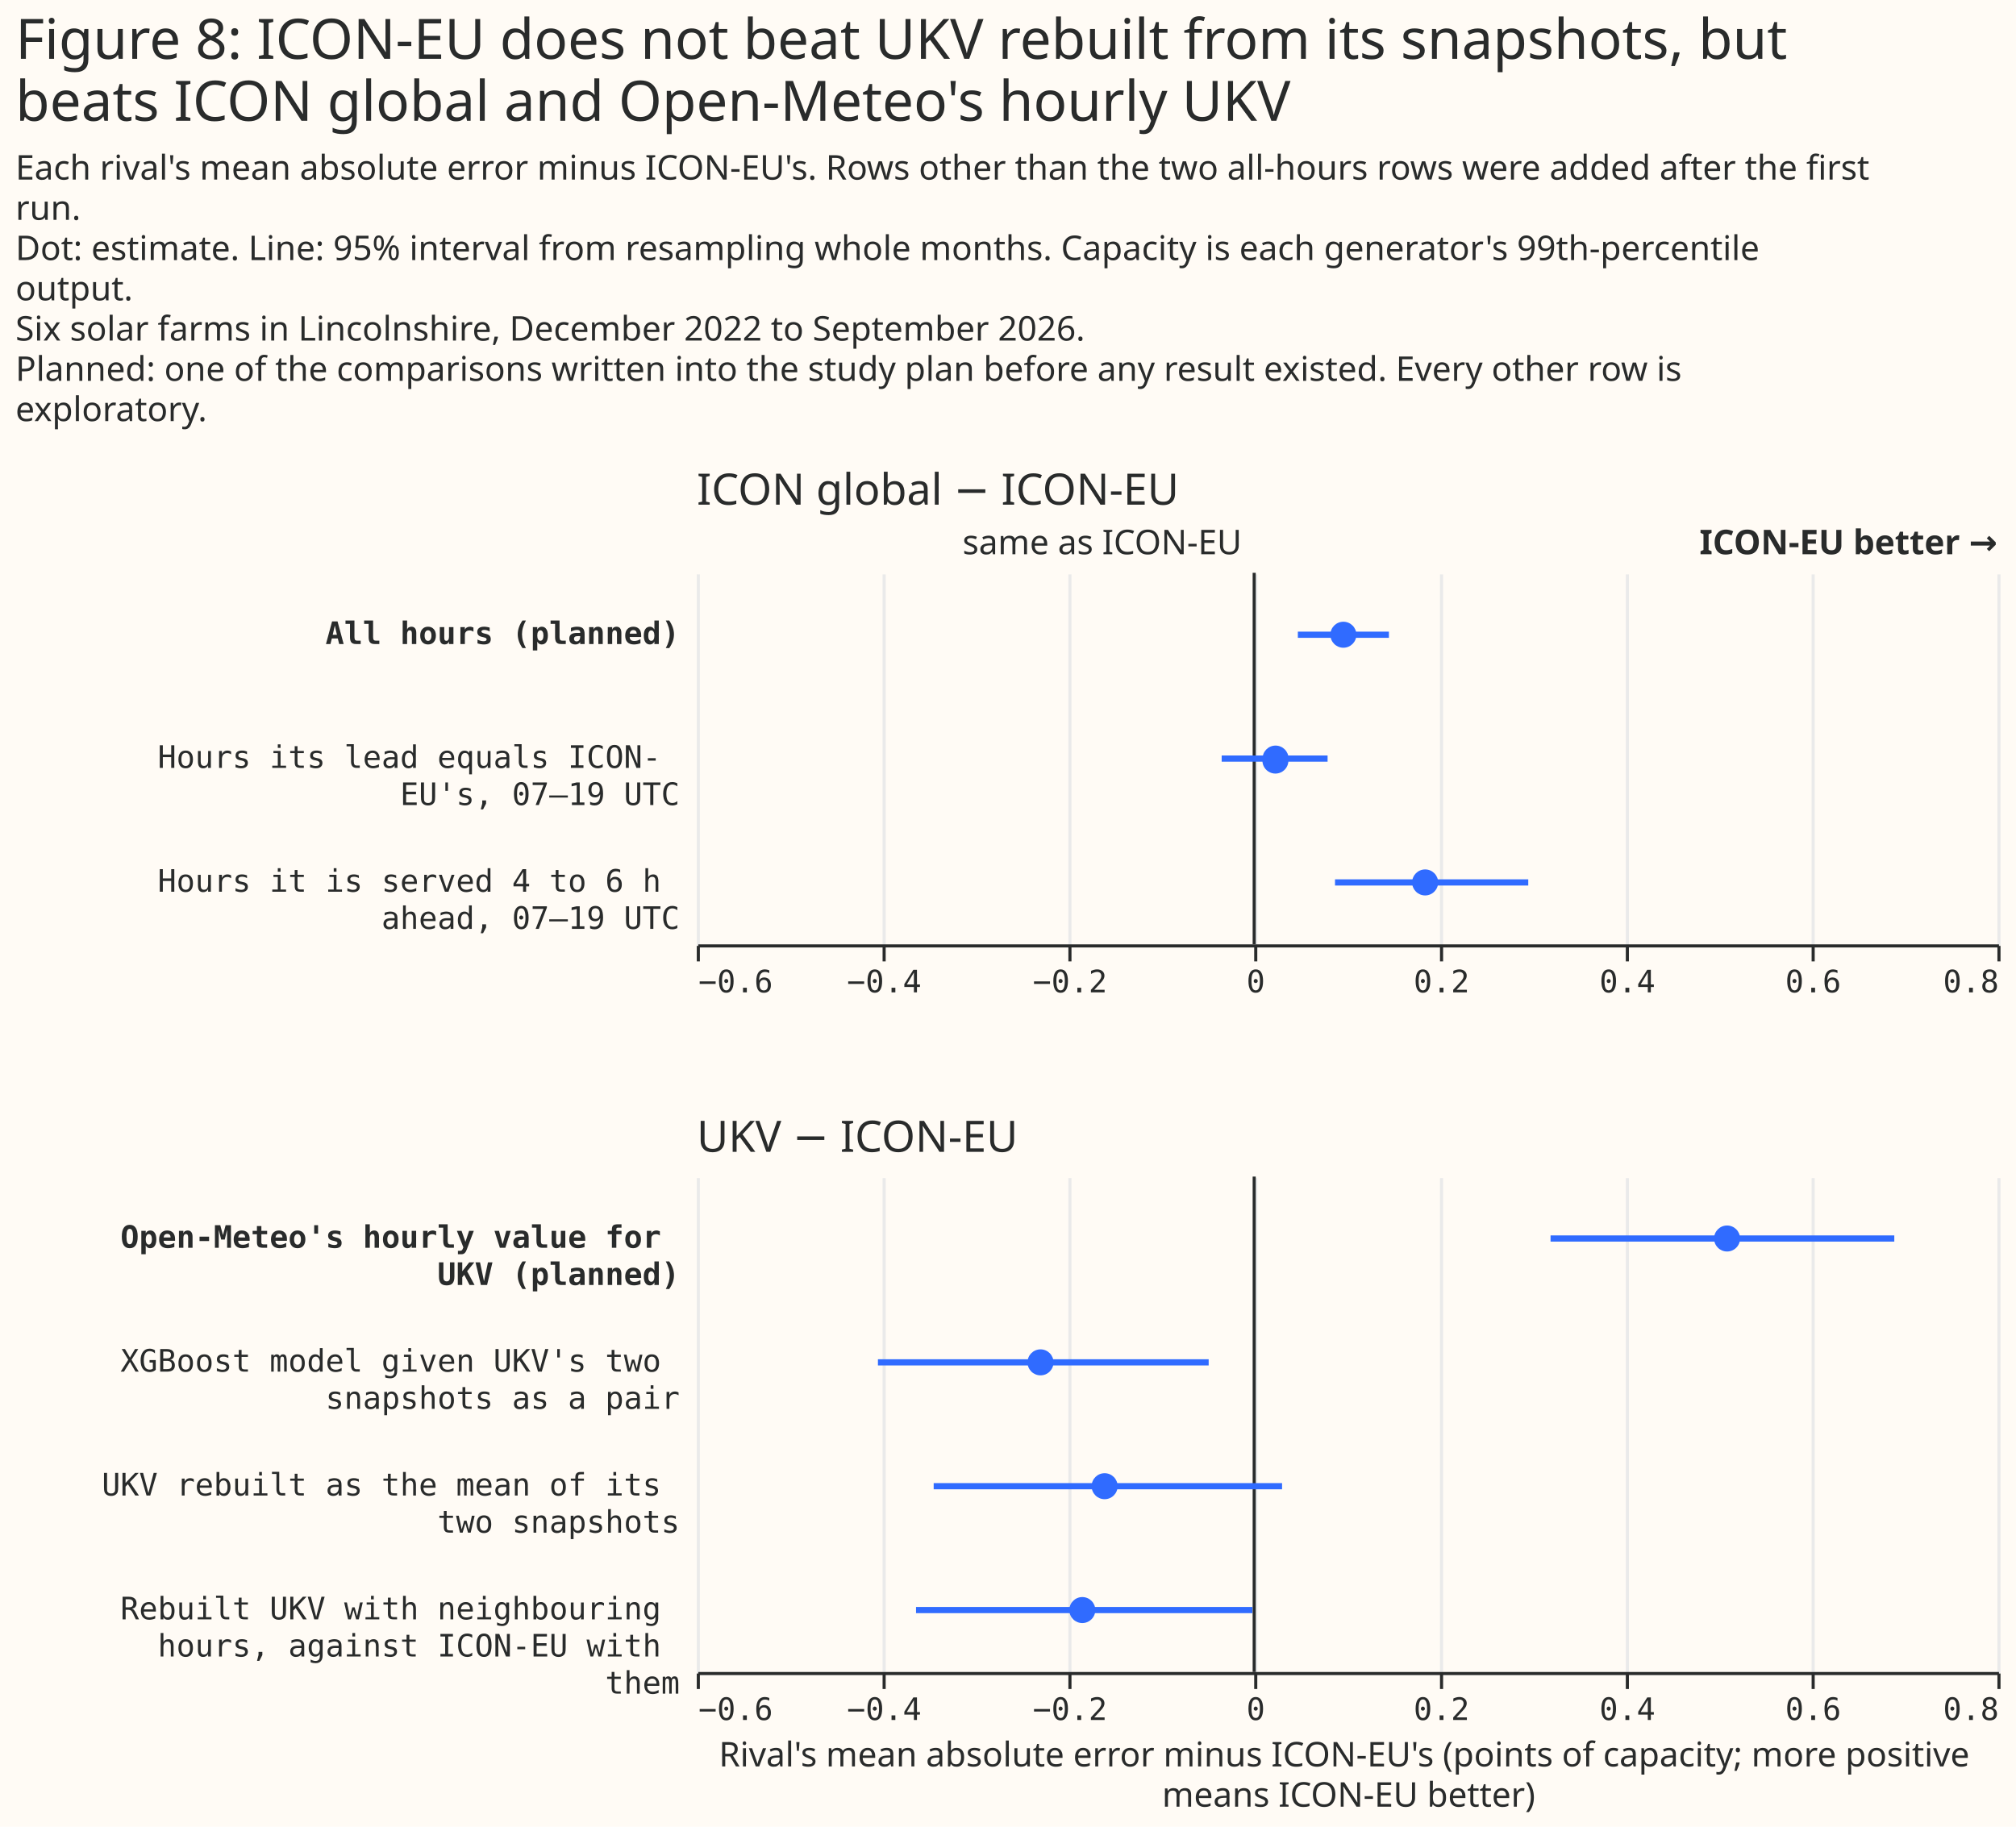
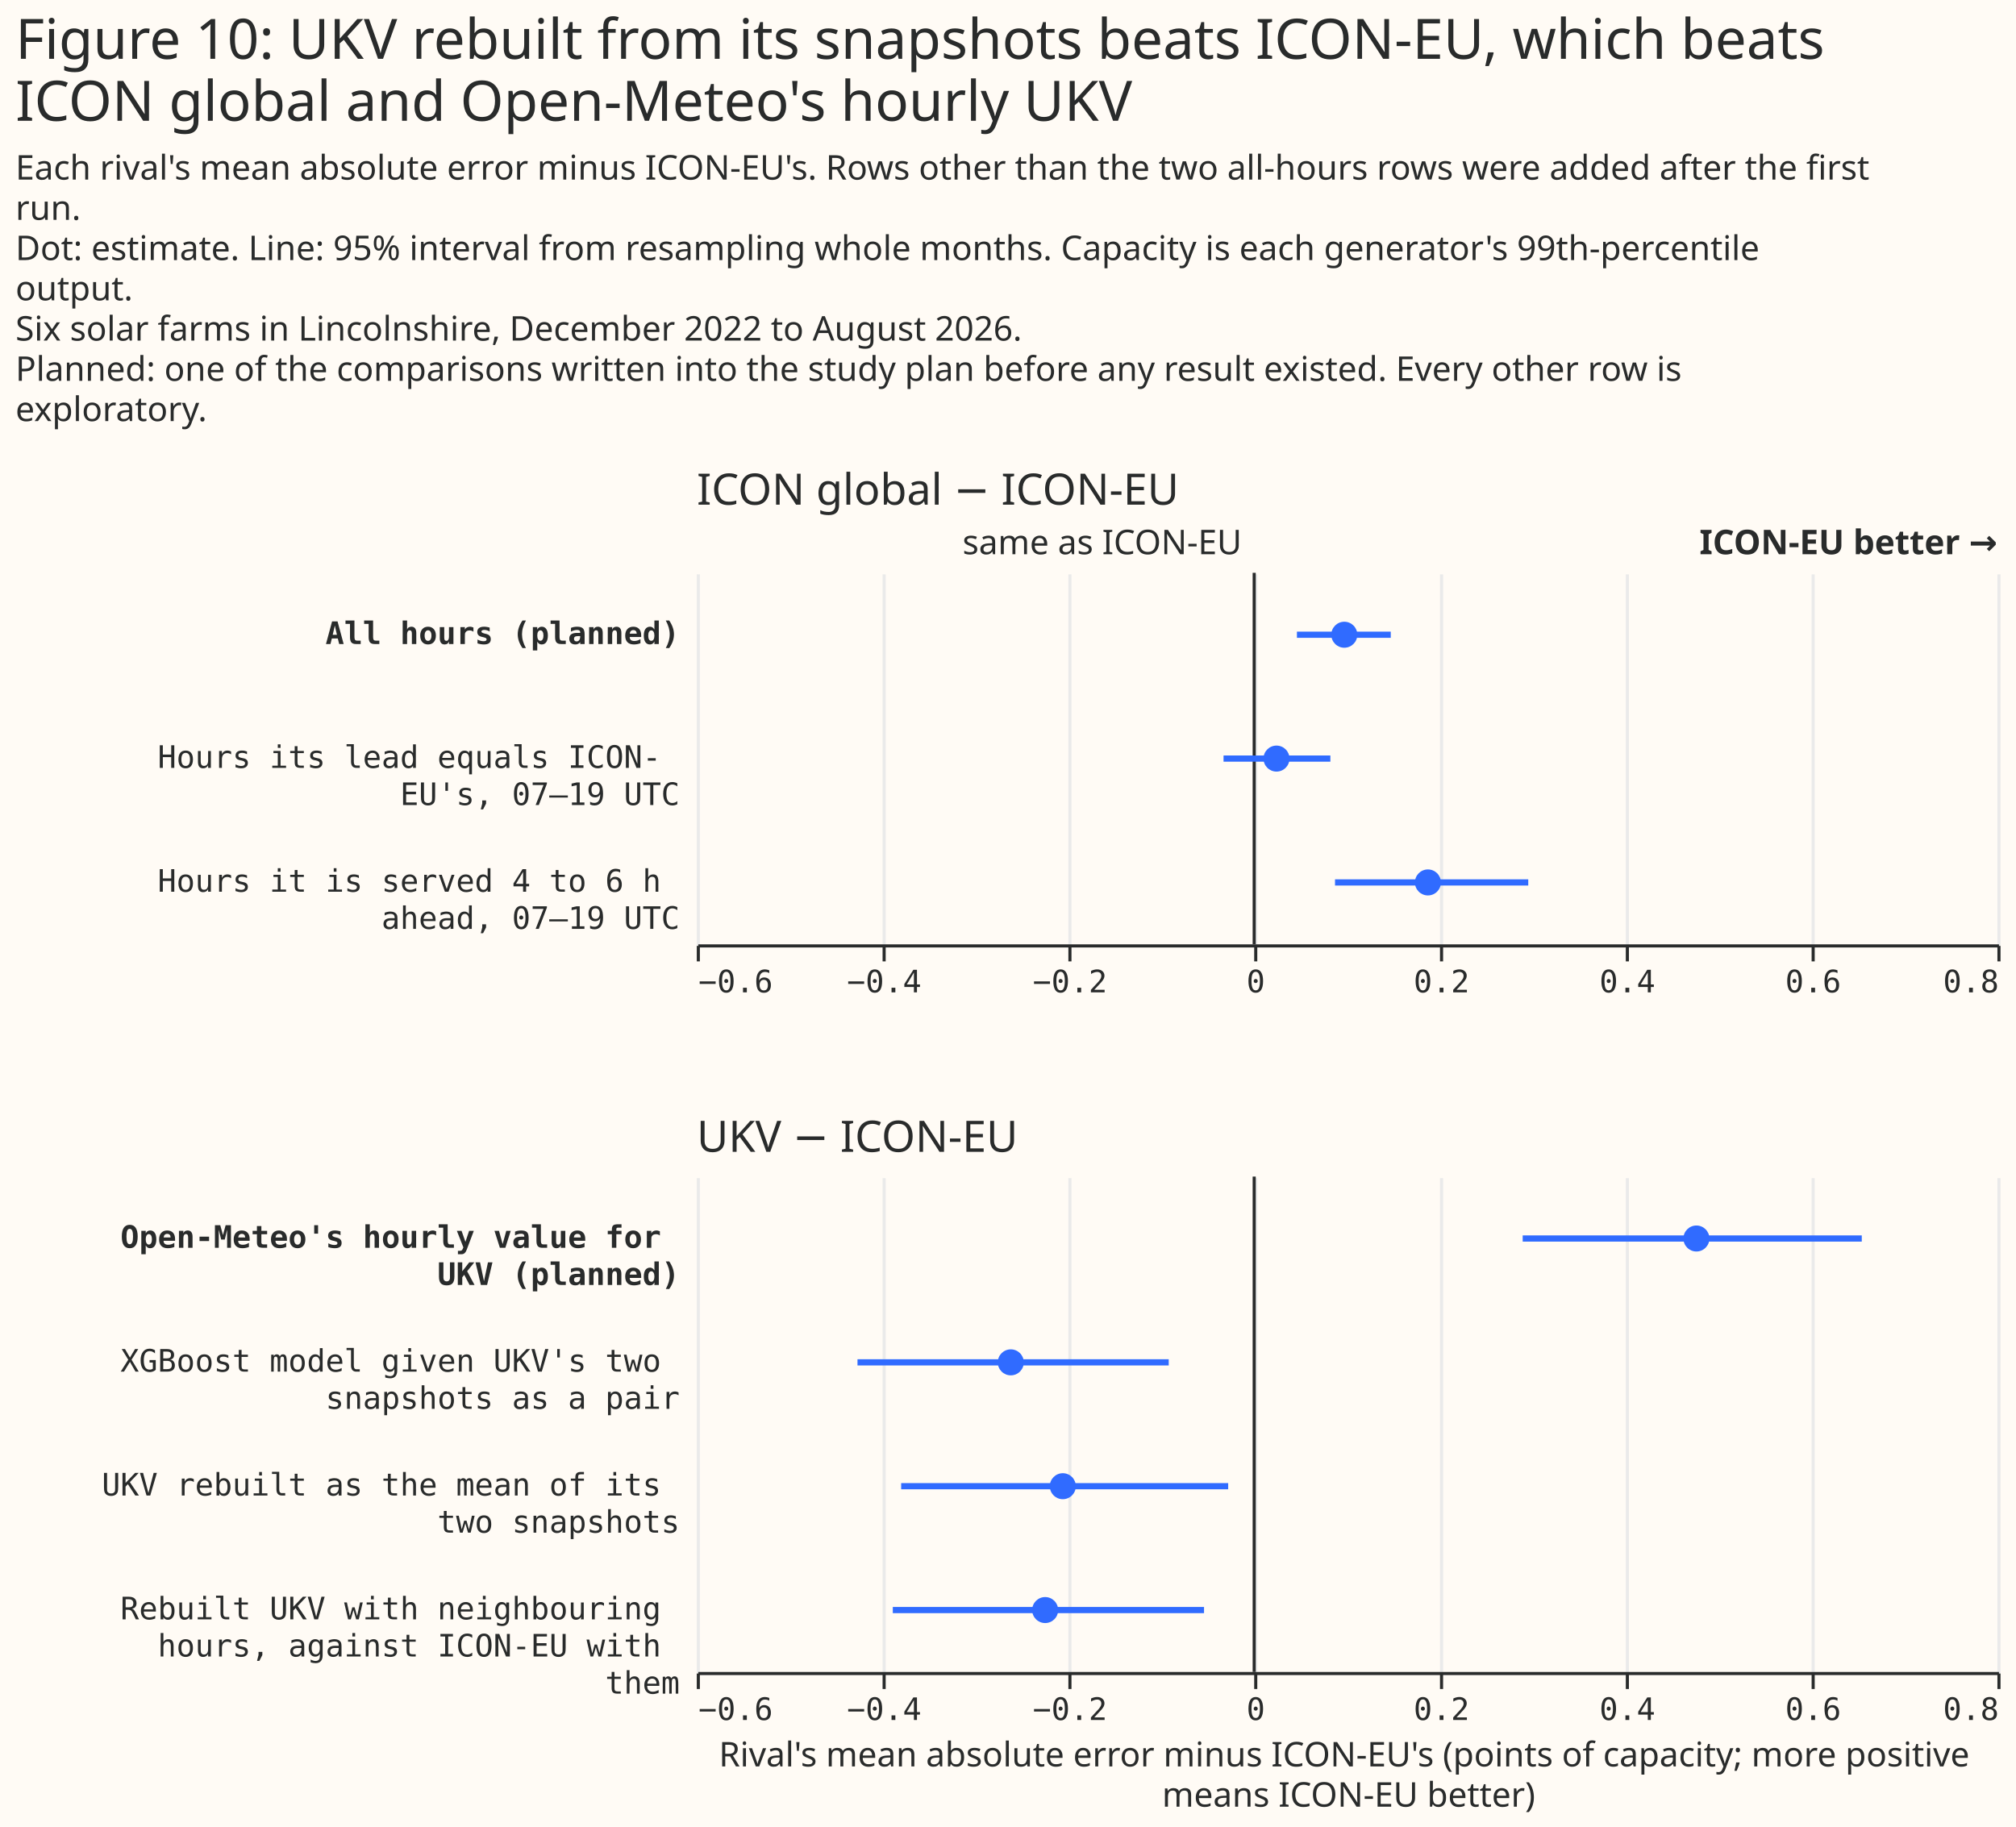
<svg xmlns="http://www.w3.org/2000/svg" width="651" height="590" class="marks" viewBox="0 0 651 590">
  <path fill="#fffbf5" d="M0 0h651v590H0z" />
  <g fill="none" stroke-miterlimit="10" aria-roledescription="group mark container" class="mark-group role-frame root">
    <path d="M225 185h420z" aria-hidden="true" class="background" />
    <g aria-roledescription="group mark container" class="mark-group role-scope concat_0_group">
      <path fill="#fffbf5" d="M225 185h420v120H225Z" aria-hidden="true" class="background" />
      <g aria-hidden="true" class="mark-group role-axis">
        <path stroke="#eaeaea" d="M225.5 305.5v-120m60 120v-120m60 120v-120m60 120v-120m60 120v-120m60 120v-120m60 120v-120m60 120v-120" class="mark-rule role-axis-grid" pointer-events="none" />
      </g>
      <g aria-label="X-axis for a linear scale with values from −0.6 to 0.8" aria-roledescription="axis" class="mark-group role-axis" pointer-events="none">
        <path stroke="#292b2b" d="M225.5 305.5v5m60-5v5m60-5v5m60-5v5m60-5v5m60-5v5m60-5v5m60-5v5" class="mark-rule role-axis-tick" />
        <g fill="#292b2b" class="mark-text role-axis-label" font-family="Matter Semi Mono, Roboto Mono, monospace" font-size="10">
          <text transform="translate(225.5 320.5)">−0.6</text>
          <text text-anchor="middle" transform="translate(285.5 320.5)">−0.4</text>
          <text text-anchor="middle" transform="translate(345.5 320.5)">−0.2</text>
          <text text-anchor="middle" transform="translate(405.5 320.5)">0</text>
          <text text-anchor="middle" transform="translate(465.5 320.5)">0.2</text>
          <text text-anchor="middle" transform="translate(525.5 320.5)">0.4</text>
          <text text-anchor="middle" transform="translate(585.5 320.5)">0.6</text>
          <text text-anchor="end" transform="translate(645.5 320.5)">0.8</text>
        </g>
        <path stroke="#292b2b" d="M225.5 305.5h420" class="mark-rule role-axis-domain" />
      </g>
      <g aria-label="Y-axis for a discrete scale with 3 values: All hours (planned), Hours its lead equals ICON-EU's, 07–19 UTC, Hours it is served 4 to 6 h ahead, 07–19 UTC" aria-roledescription="axis" class="mark-group role-axis">
        <g fill="#292b2b" class="mark-text role-axis-label" font-family="Matter Semi Mono, Roboto Mono, monospace" font-size="10" pointer-events="none" text-anchor="end">
          <text font-weight="bold" transform="translate(219.5 208)">All hours (planned)</text>
          <text transform="translate(219.5 248)">
            <tspan>Hours its lead equals ICON-</tspan>
            <tspan x="0" dy="12">EU's, 07–19 UTC</tspan>
          </text>
          <text transform="translate(219.5 288)">
            <tspan>Hours it is served 4 to 6 h</tspan>
            <tspan x="0" dy="12">ahead, 07–19 UTC</tspan>
          </text>
        </g>
      </g>
      <g aria-roledescription="rule mark container" class="mark-rule role-mark concat_0_layer_0_marks">
        <path stroke="#292b2b" d="M405 185v120" aria-label="x: 0" aria-roledescription="rule mark" />
      </g>
      <g aria-roledescription="text mark container" class="mark-text role-mark concat_0_layer_1_marks">
        <text fill="#292b2b" aria-label="x: 0" aria-roledescription="text mark" font-family="Matter XH, DM Sans, sans-serif" font-size="11" text-anchor="end" transform="translate(401 179)">same as ICON-EU</text>
      </g>
      <g aria-roledescription="text mark container" class="mark-text role-mark concat_0_layer_2_marks">
        <text fill="#292b2b" aria-label="x: 0.8" aria-roledescription="text mark" font-family="Matter XH, DM Sans, sans-serif" font-size="11" font-weight="bold" text-anchor="end" transform="translate(645 179)">ICON-EU better →</text>
      </g>
      <g stroke="#306bff" stroke-width="2" aria-hidden="true" class="mark-rule role-mark concat_0_layer_3_marks" clip-path="url(#a)" transform="translate(225 185)">
-         <path d="M194.1 20h29.4m-54 40h34.2m2.4 40h62.4" />
+         <path d="M193.8 20h30.3m-54 40h34.5m1.5 40h62.4" />
      </g>
      <g fill="#306bff" aria-roledescription="symbol mark container" class="mark-symbol role-mark concat_0_layer_4_marks" clip-path="url(#b)" transform="translate(225 185)">
-         <path d="M213 20a4.2 4.2 0 1 1-8.4 0 4.2 4.2 0 1 1 8.4 0" aria-label=": 0.1; label: All hours (planned); shade: weather model; Row: All hours (planned); Estimate: 0.096; Lower 95%: 0.047; Upper 95%: 0.145" aria-roledescription="point" />
-         <path d="M191 60a4.2 4.2 0 1 1-8.3 0 4.2 4.2 0 1 1 8.4 0" aria-label=": 0.02; label: Hours its lead equals ICON-EU's, 07–19 UTC; shade: weather model; Row: Hours its lead equals ICON-EU's, 07–19 UTC; Estimate: 0.023; Lower 95%: −0.035; Upper 95%: 0.079" aria-roledescription="point" />
-         <path d="M239.4 100a4.2 4.2 0 1 1-8.4 0 4.2 4.2 0 1 1 8.4 0" aria-label=": 0.18; label: Hours it is served 4 to 6 h ahead, 07–19 UTC; shade: weather model; Row: Hours it is served 4 to 6 h ahead, 07–19 UTC; Estimate: 0.184; Lower 95%: 0.087; Upper 95%: 0.295" aria-roledescription="point" />
+         <path d="M213.3 20a4.2 4.2 0 1 1-8.4 0 4.2 4.2 0 1 1 8.4 0" aria-label=": 0.1; label: All hours (planned); shade: weather model; Row: All hours (planned); Estimate: 0.097; Lower 95%: 0.046; Upper 95%: 0.147" aria-roledescription="point" />
+         <path d="M191.4 60a4.2 4.2 0 1 1-8.4 0 4.2 4.2 0 1 1 8.4 0" aria-label=": 0.02; label: Hours its lead equals ICON-EU's, 07–19 UTC; shade: weather model; Row: Hours its lead equals ICON-EU's, 07–19 UTC; Estimate: 0.024; Lower 95%: −0.033; Upper 95%: 0.082" aria-roledescription="point" />
+         <path d="M240.3 100a4.2 4.2 0 1 1-8.4 0 4.2 4.2 0 1 1 8.4 0" aria-label=": 0.19; label: Hours it is served 4 to 6 h ahead, 07–19 UTC; shade: weather model; Row: Hours it is served 4 to 6 h ahead, 07–19 UTC; Estimate: 0.187; Lower 95%: 0.087; Upper 95%: 0.295" aria-roledescription="point" />
      </g>
      <g class="mark-group role-title">
        <text fill="#292b2b" aria-label="Title text 'ICON global − ICON-EU'" aria-roledescription="title" class="mark-text role-title-text" font-family="Matter XH, DM Sans, sans-serif" font-size="14" pointer-events="none" transform="translate(225 163)">ICON global − ICON-EU</text>
      </g>
    </g>
    <g aria-roledescription="group mark container" class="mark-group role-scope concat_1_group">
      <path fill="#fffbf5" d="M225 380h420v160H225Z" aria-hidden="true" class="background" />
      <g aria-hidden="true" class="mark-group role-axis">
        <path stroke="#eaeaea" d="M225.5 540.5v-160m60 160v-160m60 160v-160m60 160v-160m60 160v-160m60 160v-160m60 160v-160m60 160v-160" class="mark-rule role-axis-grid" pointer-events="none" />
      </g>
      <g aria-label="X-axis titled 'Rival's mean absolute error minus ICON-EU's (points of capacity; more positive means ICON-EU better)' for a linear scale with values from −0.6 to 0.8" aria-roledescription="axis" class="mark-group role-axis" pointer-events="none">
        <path stroke="#292b2b" d="M225.5 540.5v5m60-5v5m60-5v5m60-5v5m60-5v5m60-5v5m60-5v5m60-5v5" class="mark-rule role-axis-tick" />
        <g fill="#292b2b" class="mark-text role-axis-label" font-family="Matter Semi Mono, Roboto Mono, monospace" font-size="10">
          <text transform="translate(225.5 555.5)">−0.6</text>
          <text text-anchor="middle" transform="translate(285.5 555.5)">−0.4</text>
          <text text-anchor="middle" transform="translate(345.5 555.5)">−0.2</text>
          <text text-anchor="middle" transform="translate(405.5 555.5)">0</text>
          <text text-anchor="middle" transform="translate(465.5 555.5)">0.2</text>
          <text text-anchor="middle" transform="translate(525.5 555.5)">0.4</text>
          <text text-anchor="middle" transform="translate(585.5 555.5)">0.6</text>
          <text text-anchor="end" transform="translate(645.5 555.5)">0.8</text>
        </g>
        <path stroke="#292b2b" d="M225.5 540.5h420" class="mark-rule role-axis-domain" />
        <text fill="#292b2b" class="mark-text role-axis-title" font-family="Matter XH, DM Sans, sans-serif" font-size="11" text-anchor="middle" transform="translate(435.5 570.5)">
          <tspan>Rival's mean absolute error minus ICON-EU's (points of capacity; more positive</tspan>
          <tspan x="0" dy="13">means ICON-EU better)</tspan>
        </text>
      </g>
      <g aria-label="Y-axis for a discrete scale with 4 values: Open-Meteo's hourly value for UKV (planned), XGBoost model given UKV's two snapshots as a pair, UKV rebuilt as the mean of its two snapshots, Rebuilt UKV with neighbouring hours, against ICON-EU with them" aria-roledescription="axis" class="mark-group role-axis">
        <g fill="#292b2b" class="mark-text role-axis-label" font-family="Matter Semi Mono, Roboto Mono, monospace" font-size="10" pointer-events="none" text-anchor="end">
          <text font-weight="bold" transform="translate(219.5 403)">
            <tspan>Open-Meteo's hourly value for</tspan>
            <tspan x="0" dy="12">UKV (planned)</tspan>
          </text>
          <text transform="translate(219.5 443)">
            <tspan>XGBoost model given UKV's two</tspan>
            <tspan x="0" dy="12">snapshots as a pair</tspan>
          </text>
          <text transform="translate(219.5 483)">
            <tspan>UKV rebuilt as the mean of its</tspan>
            <tspan x="0" dy="12">two snapshots</tspan>
          </text>
          <text transform="translate(219.5 523)">
            <tspan>Rebuilt UKV with neighbouring</tspan>
            <tspan x="0" dy="12">hours, against ICON-EU with</tspan>
            <tspan x="0" dy="12">them</tspan>
          </text>
        </g>
      </g>
      <g aria-roledescription="rule mark container" class="mark-rule role-mark concat_1_layer_0_marks">
        <path stroke="#292b2b" d="M405 380v160" aria-label="x: 0" aria-roledescription="rule mark" />
      </g>
      <g stroke="#306bff" stroke-width="2" aria-hidden="true" class="mark-rule role-mark concat_1_layer_1_marks" clip-path="url(#c)" transform="translate(225 380)">
-         <path d="M275.7 20h111M58.5 60h106.8m-88.8 40H189M70.8 140h108.6" />
+         <path d="M266.7 20h109.5M51.9 60h100.5M66 100h105.6M63.3 140h100.5" />
      </g>
      <g fill="#306bff" aria-roledescription="symbol mark container" class="mark-symbol role-mark concat_1_layer_2_marks" clip-path="url(#d)" transform="translate(225 380)">
-         <path d="M336.9 20a4.2 4.2 0 1 1-8.4 0 4.2 4.2 0 1 1 8.4 0" aria-label="Rival's mean absolute error minus ICON-EU's (points of capacity; more positive, means ICON-EU better): 0.51; label: Open-Meteo's hourly value for UKV (planned); shade: weather model; Row: Open-Meteo's hourly value for UKV (planned); Estimate: 0.509; Lower 95%: 0.319; Upper 95%: 0.689" aria-roledescription="point" />
-         <path d="M115.2 60a4.2 4.2 0 1 1-8.4 0 4.2 4.2 0 1 1 8.4 0" aria-label="Rival's mean absolute error minus ICON-EU's (points of capacity; more positive, means ICON-EU better): −0.23; label: XGBoost model given UKV's two snapshots as a pair; shade: weather model; Row: XGBoost model given UKV's two snapshots as a pair; Estimate: −0.23; Lower 95%: −0.405; Upper 95%: −0.049" aria-roledescription="point" />
-         <path d="M135.9 100a4.2 4.2 0 1 1-8.4 0 4.2 4.2 0 1 1 8.4 0" aria-label="Rival's mean absolute error minus ICON-EU's (points of capacity; more positive, means ICON-EU better): −0.16; label: UKV rebuilt as the mean of its two snapshots; shade: weather model; Row: UKV rebuilt as the mean of its two snapshots; Estimate: −0.161; Lower 95%: −0.345; Upper 95%: 0.03" aria-roledescription="point" />
-         <path d="M128.7 140a4.2 4.2 0 1 1-8.4 0 4.2 4.2 0 1 1 8.4 0" aria-label="Rival's mean absolute error minus ICON-EU's (points of capacity; more positive, means ICON-EU better): −0.18; label: Rebuilt UKV with neighbouring hours, against ICON-EU with them; shade: weather model; Row: Rebuilt UKV with neighbouring hours, against ICON-EU with them; Estimate: −0.185; Lower 95%: −0.364; Upper 95%: −0.002" aria-roledescription="point" />
+         <path d="M327 20a4.2 4.2 0 1 1-8.4 0 4.2 4.2 0 1 1 8.4 0" aria-label="Rival's mean absolute error minus ICON-EU's (points of capacity; more positive, means ICON-EU better): 0.48; label: Open-Meteo's hourly value for UKV (planned); shade: weather model; Row: Open-Meteo's hourly value for UKV (planned); Estimate: 0.476; Lower 95%: 0.289; Upper 95%: 0.654" aria-roledescription="point" />
+         <path d="M105.6 60a4.2 4.2 0 1 1-8.4 0 4.2 4.2 0 1 1 8.4 0" aria-label="Rival's mean absolute error minus ICON-EU's (points of capacity; more positive, means ICON-EU better): −0.26; label: XGBoost model given UKV's two snapshots as a pair; shade: weather model; Row: XGBoost model given UKV's two snapshots as a pair; Estimate: −0.262; Lower 95%: −0.427; Upper 95%: −0.092" aria-roledescription="point" />
+         <path d="M122.4 100a4.2 4.2 0 1 1-8.4 0 4.2 4.2 0 1 1 8.4 0" aria-label="Rival's mean absolute error minus ICON-EU's (points of capacity; more positive, means ICON-EU better): −0.21; label: UKV rebuilt as the mean of its two snapshots; shade: weather model; Row: UKV rebuilt as the mean of its two snapshots; Estimate: −0.206; Lower 95%: −0.38; Upper 95%: −0.028" aria-roledescription="point" />
+         <path d="M116.7 140a4.2 4.2 0 1 1-8.4 0 4.2 4.2 0 1 1 8.4 0" aria-label="Rival's mean absolute error minus ICON-EU's (points of capacity; more positive, means ICON-EU better): −0.23; label: Rebuilt UKV with neighbouring hours, against ICON-EU with them; shade: weather model; Row: Rebuilt UKV with neighbouring hours, against ICON-EU with them; Estimate: −0.225; Lower 95%: −0.389; Upper 95%: −0.054" aria-roledescription="point" />
      </g>
      <g class="mark-group role-title">
        <text fill="#292b2b" aria-label="Title text 'UKV − ICON-EU'" aria-roledescription="title" class="mark-text role-title-text" font-family="Matter XH, DM Sans, sans-serif" font-size="14" pointer-events="none" transform="translate(225 372)">UKV − ICON-EU</text>
      </g>
    </g>
    <g fill="#292b2b" class="mark-group role-title" font-family="Matter XH, DM Sans, sans-serif" pointer-events="none">
-       <text aria-label="Title text 'Figure 8: ICON-EU does not beat UKV rebuilt from its snapshots, but beats ICON global and Open-Meteo's hourly UKV'" aria-roledescription="title" class="mark-text role-title-text" font-size="18" transform="translate(5 19)">
-         <tspan>Figure 8: ICON-EU does not beat UKV rebuilt from its snapshots, but</tspan>
-         <tspan x="0" dy="20">beats ICON global and Open-Meteo's hourly UKV</tspan>
+       <text aria-label="Title text 'Figure 10: UKV rebuilt from its snapshots beats ICON-EU, which beats ICON global and Open-Meteo's hourly UKV'" aria-roledescription="title" class="mark-text role-title-text" font-size="18" transform="translate(5 19)">
+         <tspan>Figure 10: UKV rebuilt from its snapshots beats ICON-EU, which beats</tspan>
+         <tspan x="0" dy="20">ICON global and Open-Meteo's hourly UKV</tspan>
      </text>
-       <text aria-label="Subtitle text 'Each rival's mean absolute error minus ICON-EU's. Rows other than the two all-hours rows were added after the first run. Dot: estimate. Line: 95% interval from resampling whole months. Capacity is each generator's 99th-percentile output. Six solar farms in Lincolnshire, December 2022 to September 2026. Planned: one of the comparisons written into the study plan before any result existed. Every other row is exploratory.'" aria-roledescription="subtitle" class="mark-text role-title-subtitle" font-size="11" transform="translate(5 58)">
+       <text aria-label="Subtitle text 'Each rival's mean absolute error minus ICON-EU's. Rows other than the two all-hours rows were added after the first run. Dot: estimate. Line: 95% interval from resampling whole months. Capacity is each generator's 99th-percentile output. Six solar farms in Lincolnshire, December 2022 to August 2026. Planned: one of the comparisons written into the study plan before any result existed. Every other row is exploratory.'" aria-roledescription="subtitle" class="mark-text role-title-subtitle" font-size="11" transform="translate(5 58)">
        <tspan>Each rival's mean absolute error minus ICON-EU's. Rows other than the two all-hours rows were added after the first</tspan>
        <tspan x="0" dy="13">run.</tspan>
        <tspan x="0" dy="13">Dot: estimate. Line: 95% interval from resampling whole months. Capacity is each generator's 99th-percentile</tspan>
        <tspan x="0" dy="13">output.</tspan>
-         <tspan x="0" dy="13">Six solar farms in Lincolnshire, December 2022 to September 2026.</tspan>
+         <tspan x="0" dy="13">Six solar farms in Lincolnshire, December 2022 to August 2026.</tspan>
        <tspan x="0" dy="13">Planned: one of the comparisons written into the study plan before any result existed. Every other row is</tspan>
        <tspan x="0" dy="13">exploratory.</tspan>
      </text>
    </g>
  </g>
  <defs>
    <clipPath id="a">
      <path d="M0 0h420v120H0z" />
    </clipPath>
    <clipPath id="b">
      <path d="M0 0h420v120H0z" />
    </clipPath>
    <clipPath id="c">
      <path d="M0 0h420v160H0z" />
    </clipPath>
    <clipPath id="d">
      <path d="M0 0h420v160H0z" />
    </clipPath>
  </defs>
</svg>
